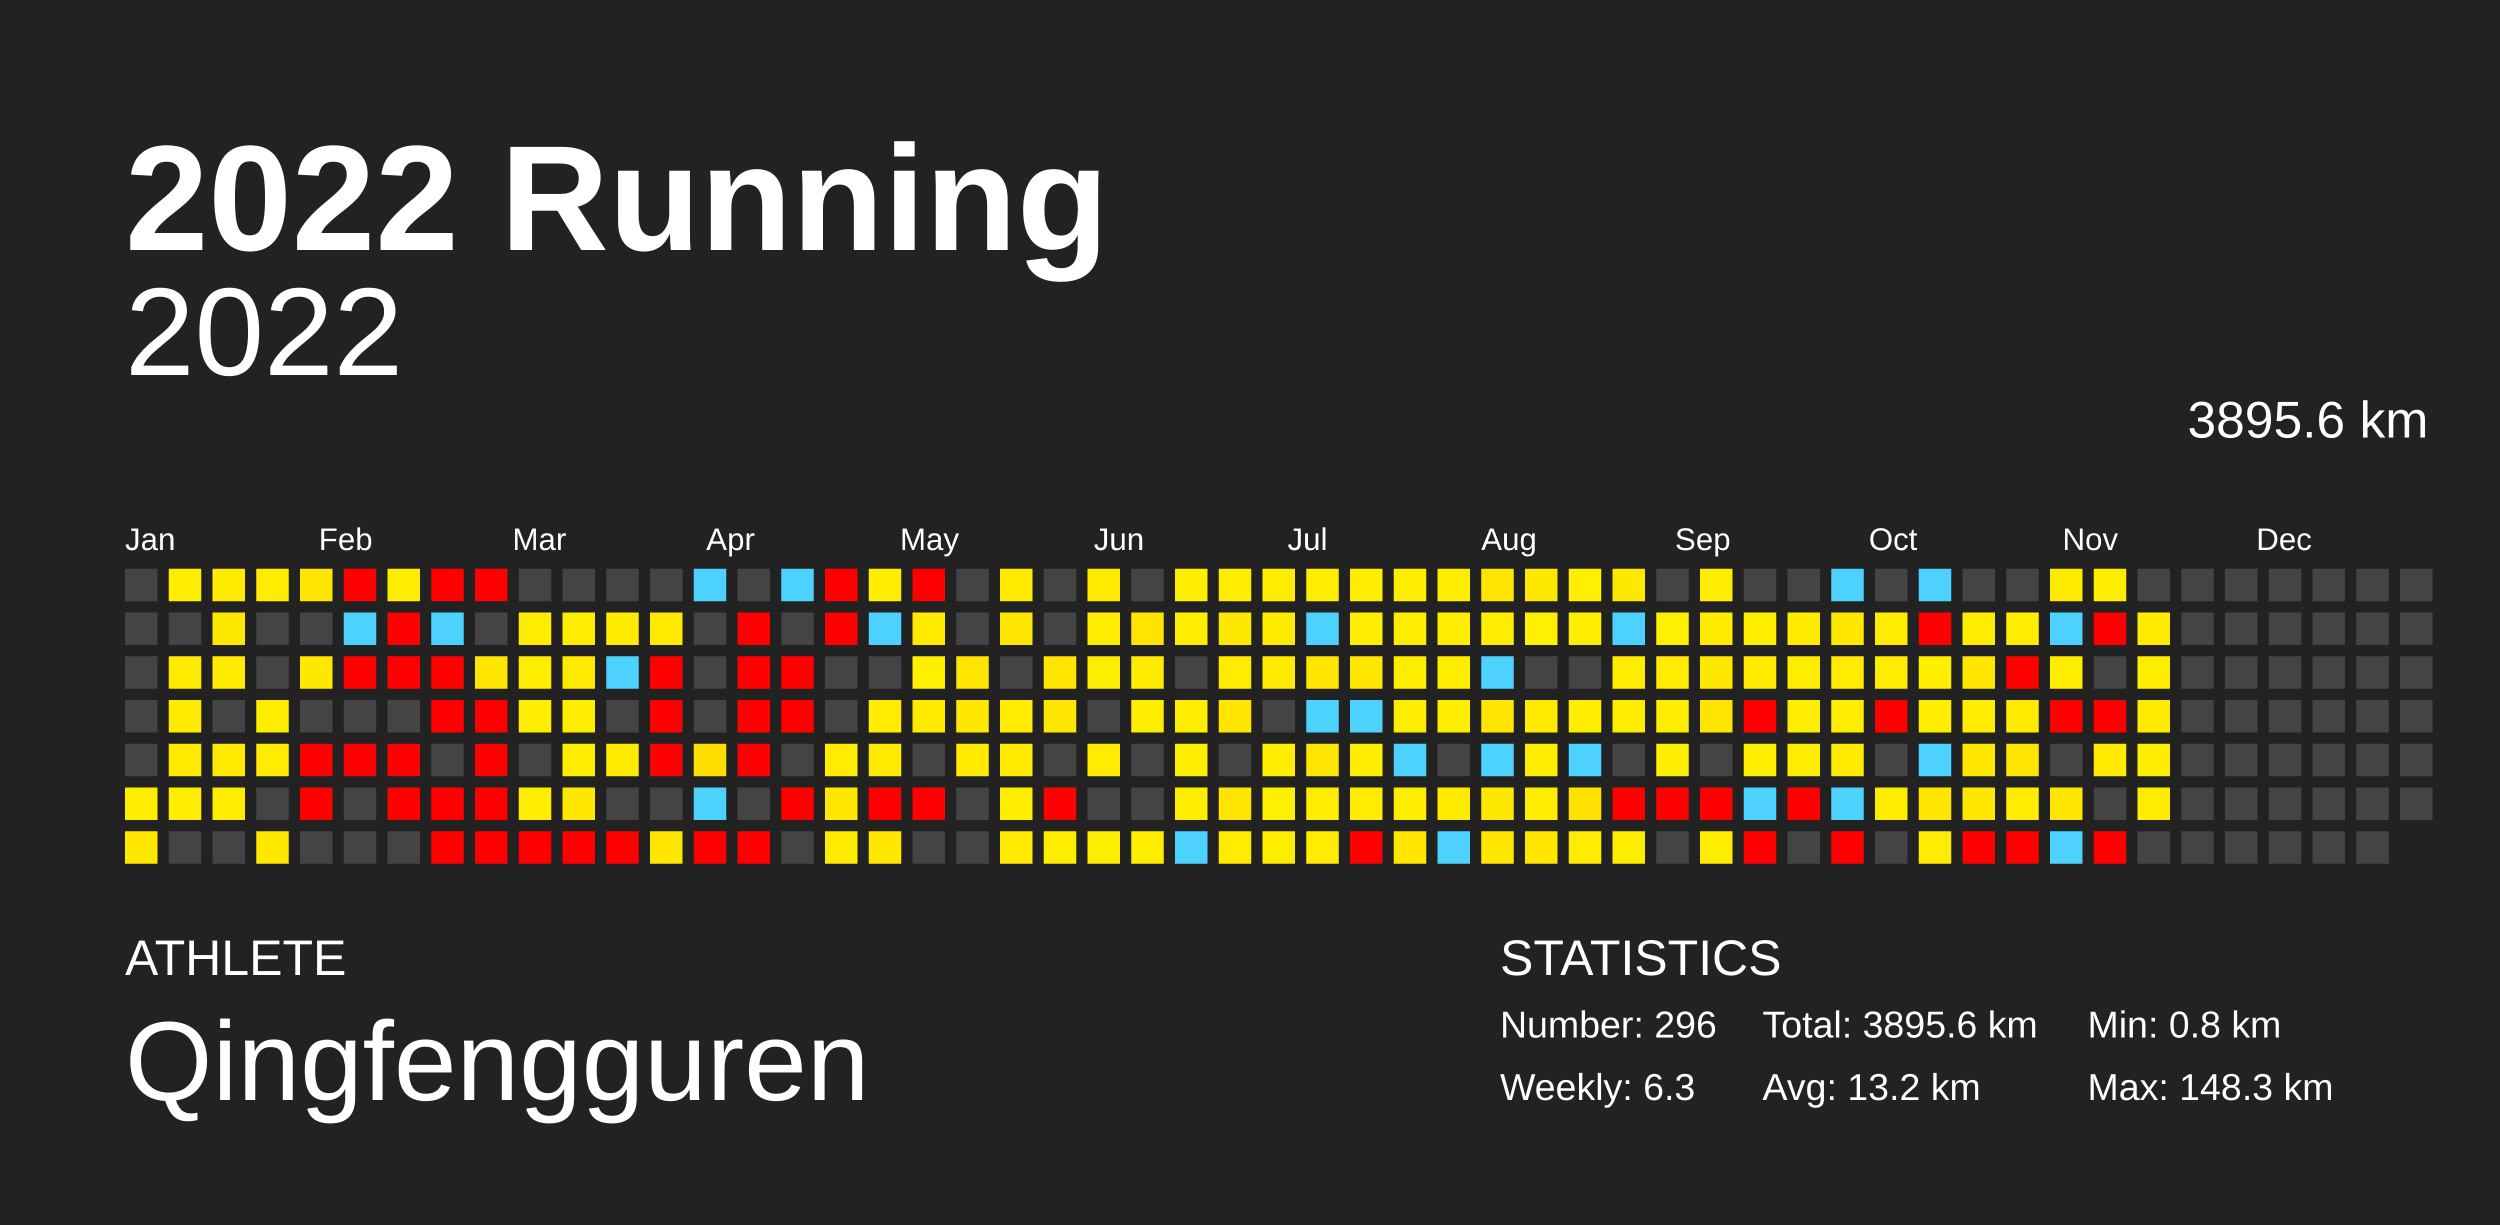
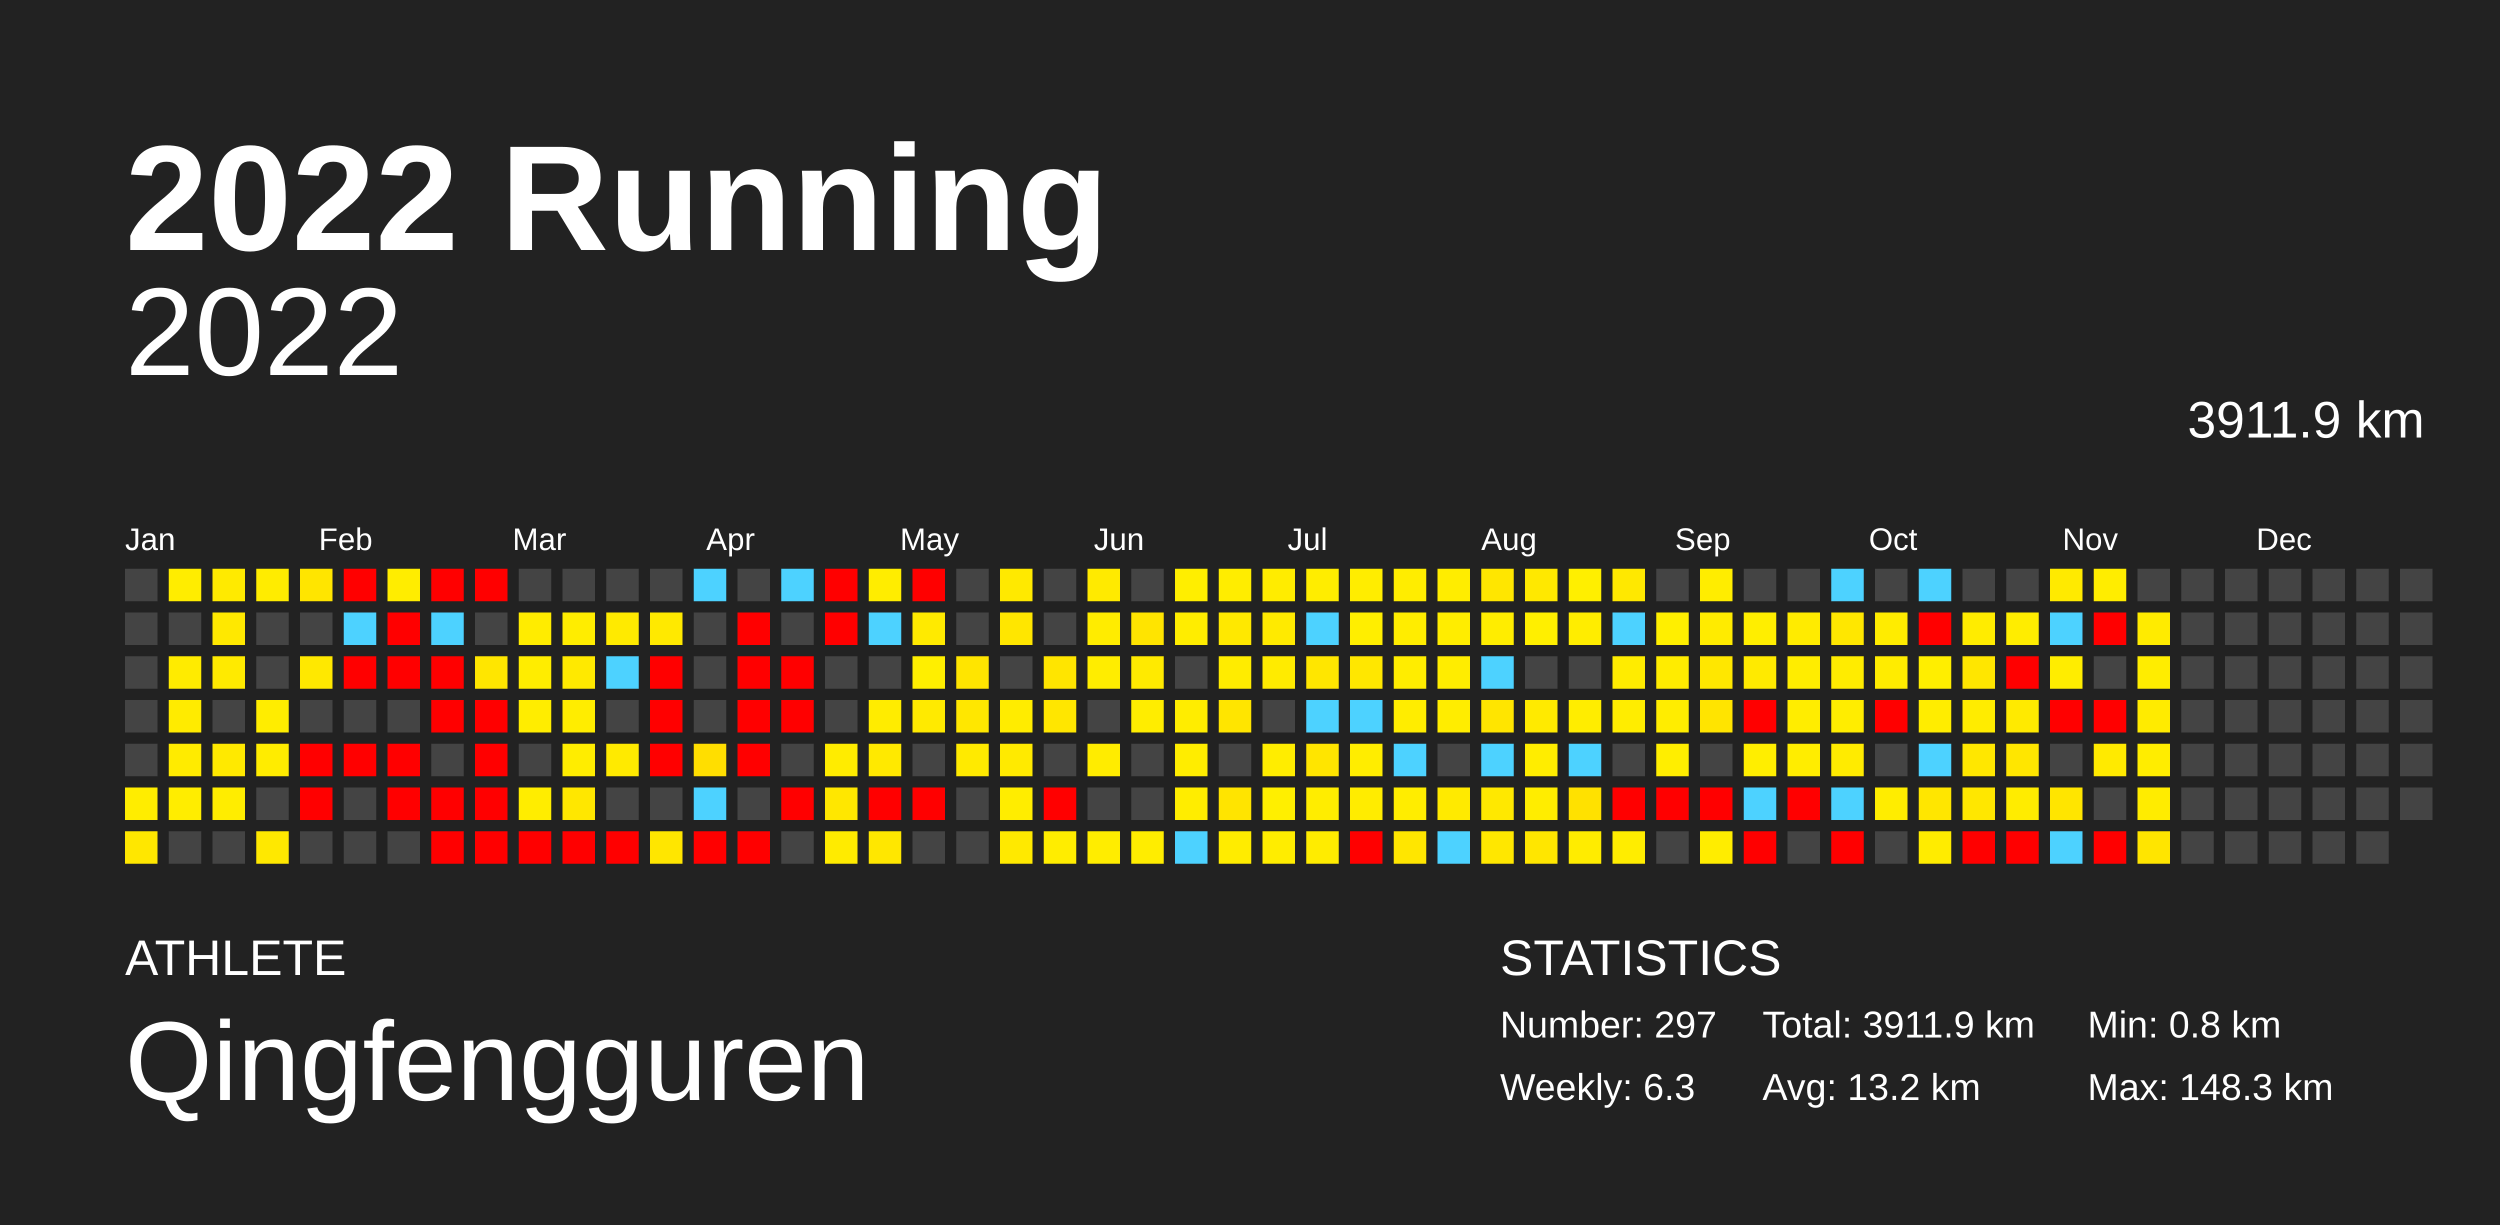
<svg xmlns="http://www.w3.org/2000/svg" baseProfile="full" height="98mm" version="1.1" viewBox="0,0,200,98" width="200mm">
  <defs />
  <rect fill="#222222" height="98" width="200" x="0" y="0" />
  <text fill="#FFFFFF" style="font-size:12px; font-family:Arial; font-weight:bold;" x="10" y="20">2022 Running</text>
  <text fill="#FFFFFF" style="font-size:4px; font-family:Arial" x="10" y="78">ATHLETE</text>
  <text fill="#FFFFFF" style="font-size:9px; font-family:Arial" x="10" y="88">Qingfengguren</text>
  <text fill="#FFFFFF" style="font-size:4px; font-family:Arial" x="120" y="78">STATISTICS</text>
-   <text fill="#FFFFFF" style="font-size:3px; font-family:Arial" x="120" y="83">Number: 296</text>
+   <text fill="#FFFFFF" style="font-size:3px; font-family:Arial" x="120" y="83">Number: 297</text>
  <text fill="#FFFFFF" style="font-size:3px; font-family:Arial" x="120" y="88">Weekly: 6.3</text>
-   <text fill="#FFFFFF" style="font-size:3px; font-family:Arial" x="141" y="83">Total: 3895.6 km</text>
+   <text fill="#FFFFFF" style="font-size:3px; font-family:Arial" x="141" y="83">Total: 3911.9 km</text>
  <text fill="#FFFFFF" style="font-size:3px; font-family:Arial" x="141" y="88">Avg: 13.2 km</text>
  <text fill="#FFFFFF" style="font-size:3px; font-family:Arial" x="167" y="83">Min: 0.8 km</text>
  <text fill="#FFFFFF" style="font-size:3px; font-family:Arial" x="167" y="88">Max: 148.3 km</text>
  <text alignment-baseline="hanging" fill="#FFFFFF" style="font-size:10.0px; font-family:Arial;" x="10" y="30">2022</text>
-   <text alignment-baseline="hanging" fill="#FFFFFF" style="font-size:4.125px; font-family:Arial;" x="175" y="35">3895.6 km</text>
+   <text alignment-baseline="hanging" fill="#FFFFFF" style="font-size:4.125px; font-family:Arial;" x="175" y="35">3911.9 km</text>
  <text fill="#FFFFFF" style="font-size:2.5px; font-family:Arial" x="10.0" y="44">Jan</text>
  <text fill="#FFFFFF" style="font-size:2.5px; font-family:Arial" x="25.5" y="44">Feb</text>
  <text fill="#FFFFFF" style="font-size:2.5px; font-family:Arial" x="41.0" y="44">Mar</text>
  <text fill="#FFFFFF" style="font-size:2.5px; font-family:Arial" x="56.5" y="44">Apr</text>
  <text fill="#FFFFFF" style="font-size:2.5px; font-family:Arial" x="72.0" y="44">May</text>
  <text fill="#FFFFFF" style="font-size:2.5px; font-family:Arial" x="87.5" y="44">Jun</text>
  <text fill="#FFFFFF" style="font-size:2.5px; font-family:Arial" x="103.0" y="44">Jul</text>
  <text fill="#FFFFFF" style="font-size:2.5px; font-family:Arial" x="118.5" y="44">Aug</text>
  <text fill="#FFFFFF" style="font-size:2.5px; font-family:Arial" x="134.0" y="44">Sep</text>
  <text fill="#FFFFFF" style="font-size:2.5px; font-family:Arial" x="149.5" y="44">Oct</text>
  <text fill="#FFFFFF" style="font-size:2.5px; font-family:Arial" x="165.0" y="44">Nov</text>
  <text fill="#FFFFFF" style="font-size:2.5px; font-family:Arial" x="180.5" y="44">Dec</text>
  <rect fill="#444444" height="2.6" width="2.6" x="10.0" y="45.5" />
  <rect fill="#444444" height="2.6" width="2.6" x="10.0" y="49.0" />
  <rect fill="#444444" height="2.6" width="2.6" x="10.0" y="52.5" />
  <rect fill="#444444" height="2.6" width="2.6" x="10.0" y="56.0" />
  <rect fill="#444444" height="2.6" width="2.6" x="10.0" y="59.5" />
  <rect fill="#ffed00" height="2.6" width="2.6" x="10.0" y="63.0" />
  <rect fill="#ffe700" height="2.6" width="2.6" x="10.0" y="66.5" />
  <rect fill="#ffed00" height="2.6" width="2.6" x="13.5" y="45.5" />
  <rect fill="#444444" height="2.6" width="2.6" x="13.5" y="49.0" />
  <rect fill="#ffeb00" height="2.6" width="2.6" x="13.5" y="52.5" />
  <rect fill="#ffeb00" height="2.6" width="2.6" x="13.5" y="56.0" />
  <rect fill="#ffeb00" height="2.6" width="2.6" x="13.5" y="59.5" />
  <rect fill="#ffed00" height="2.6" width="2.6" x="13.5" y="63.0" />
  <rect fill="#444444" height="2.6" width="2.6" x="13.5" y="66.5" />
  <rect fill="#ffea00" height="2.6" width="2.6" x="17.0" y="45.5" />
  <rect fill="#ffe800" height="2.6" width="2.6" x="17.0" y="49.0" />
  <rect fill="#ffea00" height="2.6" width="2.6" x="17.0" y="52.5" />
  <rect fill="#444444" height="2.6" width="2.6" x="17.0" y="56.0" />
  <rect fill="#ffe900" height="2.6" width="2.6" x="17.0" y="59.5" />
  <rect fill="#ffed00" height="2.6" width="2.6" x="17.0" y="63.0" />
  <rect fill="#444444" height="2.6" width="2.6" x="17.0" y="66.5" />
  <rect fill="#ffec00" height="2.6" width="2.6" x="20.5" y="45.5" />
  <rect fill="#444444" height="2.6" width="2.6" x="20.5" y="49.0" />
  <rect fill="#444444" height="2.6" width="2.6" x="20.5" y="52.5" />
  <rect fill="#ffed00" height="2.6" width="2.6" x="20.5" y="56.0" />
  <rect fill="#ffec00" height="2.6" width="2.6" x="20.5" y="59.5" />
  <rect fill="#444444" height="2.6" width="2.6" x="20.5" y="63.0" />
  <rect fill="#ffe800" height="2.6" width="2.6" x="20.5" y="66.5" />
  <rect fill="#ffe500" height="2.6" width="2.6" x="24.0" y="45.5" />
  <rect fill="#444444" height="2.6" width="2.6" x="24.0" y="49.0" />
  <rect fill="#ffe800" height="2.6" width="2.6" x="24.0" y="52.5" />
  <rect fill="#444444" height="2.6" width="2.6" x="24.0" y="56.0" />
  <rect fill="red" height="2.6" width="2.6" x="24.0" y="59.5" />
  <rect fill="red" height="2.6" width="2.6" x="24.0" y="63.0" />
  <rect fill="#444444" height="2.6" width="2.6" x="24.0" y="66.5" />
  <rect fill="red" height="2.6" width="2.6" x="27.5" y="45.5" />
  <rect fill="#4dd2ff" height="2.6" width="2.6" x="27.5" y="49.0" />
  <rect fill="red" height="2.6" width="2.6" x="27.5" y="52.5" />
  <rect fill="#444444" height="2.6" width="2.6" x="27.5" y="56.0" />
  <rect fill="red" height="2.6" width="2.6" x="27.5" y="59.5" />
  <rect fill="#444444" height="2.6" width="2.6" x="27.5" y="63.0" />
  <rect fill="#444444" height="2.6" width="2.6" x="27.5" y="66.5" />
  <rect fill="#ffed00" height="2.6" width="2.6" x="31.0" y="45.5" />
  <rect fill="red" height="2.6" width="2.6" x="31.0" y="49.0" />
  <rect fill="red" height="2.6" width="2.6" x="31.0" y="52.5" />
  <rect fill="#444444" height="2.6" width="2.6" x="31.0" y="56.0" />
  <rect fill="red" height="2.6" width="2.6" x="31.0" y="59.5" />
  <rect fill="red" height="2.6" width="2.6" x="31.0" y="63.0" />
  <rect fill="#444444" height="2.6" width="2.6" x="31.0" y="66.5" />
  <rect fill="red" height="2.6" width="2.6" x="34.5" y="45.5" />
  <rect fill="#4dd2ff" height="2.6" width="2.6" x="34.5" y="49.0" />
  <rect fill="red" height="2.6" width="2.6" x="34.5" y="52.5" />
  <rect fill="red" height="2.6" width="2.6" x="34.5" y="56.0" />
  <rect fill="#444444" height="2.6" width="2.6" x="34.5" y="59.5" />
  <rect fill="red" height="2.6" width="2.6" x="34.5" y="63.0" />
  <rect fill="red" height="2.6" width="2.6" x="34.5" y="66.5" />
  <rect fill="red" height="2.6" width="2.6" x="38.0" y="45.5" />
  <rect fill="#444444" height="2.6" width="2.6" x="38.0" y="49.0" />
  <rect fill="#ffe600" height="2.6" width="2.6" x="38.0" y="52.5" />
  <rect fill="red" height="2.6" width="2.6" x="38.0" y="56.0" />
  <rect fill="red" height="2.6" width="2.6" x="38.0" y="59.5" />
  <rect fill="red" height="2.6" width="2.6" x="38.0" y="63.0" />
  <rect fill="red" height="2.6" width="2.6" x="38.0" y="66.5" />
  <rect fill="#444444" height="2.6" width="2.6" x="41.5" y="45.5" />
  <rect fill="#ffec00" height="2.6" width="2.6" x="41.5" y="49.0" />
  <rect fill="#ffed00" height="2.6" width="2.6" x="41.5" y="52.5" />
  <rect fill="#ffed00" height="2.6" width="2.6" x="41.5" y="56.0" />
  <rect fill="#444444" height="2.6" width="2.6" x="41.5" y="59.5" />
  <rect fill="#ffed00" height="2.6" width="2.6" x="41.5" y="63.0" />
  <rect fill="red" height="2.6" width="2.6" x="41.5" y="66.5" />
  <rect fill="#444444" height="2.6" width="2.6" x="45.0" y="45.5" />
  <rect fill="#ffed00" height="2.6" width="2.6" x="45.0" y="49.0" />
  <rect fill="#ffe900" height="2.6" width="2.6" x="45.0" y="52.5" />
  <rect fill="#ffed00" height="2.6" width="2.6" x="45.0" y="56.0" />
  <rect fill="#ffed00" height="2.6" width="2.6" x="45.0" y="59.5" />
  <rect fill="#ffe700" height="2.6" width="2.6" x="45.0" y="63.0" />
  <rect fill="red" height="2.6" width="2.6" x="45.0" y="66.5" />
  <rect fill="#444444" height="2.6" width="2.6" x="48.5" y="45.5" />
  <rect fill="#ffea00" height="2.6" width="2.6" x="48.5" y="49.0" />
  <rect fill="#4dd2ff" height="2.6" width="2.6" x="48.5" y="52.5" />
  <rect fill="#444444" height="2.6" width="2.6" x="48.5" y="56.0" />
  <rect fill="#ffea00" height="2.6" width="2.6" x="48.5" y="59.5" />
  <rect fill="#444444" height="2.6" width="2.6" x="48.5" y="63.0" />
  <rect fill="red" height="2.6" width="2.6" x="48.5" y="66.5" />
  <rect fill="#444444" height="2.6" width="2.6" x="52.0" y="45.5" />
  <rect fill="#ffe900" height="2.6" width="2.6" x="52.0" y="49.0" />
  <rect fill="red" height="2.6" width="2.6" x="52.0" y="52.5" />
  <rect fill="red" height="2.6" width="2.6" x="52.0" y="56.0" />
  <rect fill="red" height="2.6" width="2.6" x="52.0" y="59.5" />
  <rect fill="#444444" height="2.6" width="2.6" x="52.0" y="63.0" />
  <rect fill="#ffe600" height="2.6" width="2.6" x="52.0" y="66.5" />
  <rect fill="#4dd2ff" height="2.6" width="2.6" x="55.5" y="45.5" />
  <rect fill="#444444" height="2.6" width="2.6" x="55.5" y="49.0" />
  <rect fill="#444444" height="2.6" width="2.6" x="55.5" y="52.5" />
  <rect fill="#444444" height="2.6" width="2.6" x="55.5" y="56.0" />
  <rect fill="#ffde00" height="2.6" width="2.6" x="55.5" y="59.5" />
  <rect fill="#4dd2ff" height="2.6" width="2.6" x="55.5" y="63.0" />
  <rect fill="red" height="2.6" width="2.6" x="55.5" y="66.5" />
  <rect fill="#444444" height="2.6" width="2.6" x="59.0" y="45.5" />
  <rect fill="red" height="2.6" width="2.6" x="59.0" y="49.0" />
  <rect fill="red" height="2.6" width="2.6" x="59.0" y="52.5" />
  <rect fill="red" height="2.6" width="2.6" x="59.0" y="56.0" />
  <rect fill="red" height="2.6" width="2.6" x="59.0" y="59.5" />
  <rect fill="#444444" height="2.6" width="2.6" x="59.0" y="63.0" />
  <rect fill="red" height="2.6" width="2.6" x="59.0" y="66.5" />
  <rect fill="#4dd2ff" height="2.6" width="2.6" x="62.5" y="45.5" />
  <rect fill="#444444" height="2.6" width="2.6" x="62.5" y="49.0" />
  <rect fill="red" height="2.6" width="2.6" x="62.5" y="52.5" />
  <rect fill="red" height="2.6" width="2.6" x="62.5" y="56.0" />
  <rect fill="#444444" height="2.6" width="2.6" x="62.5" y="59.5" />
  <rect fill="red" height="2.6" width="2.6" x="62.5" y="63.0" />
  <rect fill="#444444" height="2.6" width="2.6" x="62.5" y="66.5" />
  <rect fill="red" height="2.6" width="2.6" x="66.0" y="45.5" />
  <rect fill="red" height="2.6" width="2.6" x="66.0" y="49.0" />
  <rect fill="#444444" height="2.6" width="2.6" x="66.0" y="52.5" />
  <rect fill="#444444" height="2.6" width="2.6" x="66.0" y="56.0" />
  <rect fill="#ffec00" height="2.6" width="2.6" x="66.0" y="59.5" />
  <rect fill="#ffe700" height="2.6" width="2.6" x="66.0" y="63.0" />
  <rect fill="#ffeb00" height="2.6" width="2.6" x="66.0" y="66.5" />
  <rect fill="#ffed00" height="2.6" width="2.6" x="69.5" y="45.5" />
  <rect fill="#4dd2ff" height="2.6" width="2.6" x="69.5" y="49.0" />
  <rect fill="#444444" height="2.6" width="2.6" x="69.5" y="52.5" />
  <rect fill="#ffec00" height="2.6" width="2.6" x="69.5" y="56.0" />
  <rect fill="#ffe900" height="2.6" width="2.6" x="69.5" y="59.5" />
  <rect fill="red" height="2.6" width="2.6" x="69.5" y="63.0" />
  <rect fill="#ffe700" height="2.6" width="2.6" x="69.5" y="66.5" />
  <rect fill="red" height="2.6" width="2.6" x="73.0" y="45.5" />
  <rect fill="#ffea00" height="2.6" width="2.6" x="73.0" y="49.0" />
  <rect fill="#ffef00" height="2.6" width="2.6" x="73.0" y="52.5" />
  <rect fill="#ffea00" height="2.6" width="2.6" x="73.0" y="56.0" />
  <rect fill="#444444" height="2.6" width="2.6" x="73.0" y="59.5" />
  <rect fill="red" height="2.6" width="2.6" x="73.0" y="63.0" />
  <rect fill="#444444" height="2.6" width="2.6" x="73.0" y="66.5" />
  <rect fill="#444444" height="2.6" width="2.6" x="76.5" y="45.5" />
  <rect fill="#444444" height="2.6" width="2.6" x="76.5" y="49.0" />
  <rect fill="#ffe500" height="2.6" width="2.6" x="76.5" y="52.5" />
  <rect fill="#ffe700" height="2.6" width="2.6" x="76.5" y="56.0" />
  <rect fill="#ffea00" height="2.6" width="2.6" x="76.5" y="59.5" />
  <rect fill="#444444" height="2.6" width="2.6" x="76.5" y="63.0" />
  <rect fill="#444444" height="2.6" width="2.6" x="76.5" y="66.5" />
  <rect fill="#ffe900" height="2.6" width="2.6" x="80.0" y="45.5" />
  <rect fill="#ffe600" height="2.6" width="2.6" x="80.0" y="49.0" />
  <rect fill="#444444" height="2.6" width="2.6" x="80.0" y="52.5" />
  <rect fill="#ffec00" height="2.6" width="2.6" x="80.0" y="56.0" />
  <rect fill="#ffea00" height="2.6" width="2.6" x="80.0" y="59.5" />
  <rect fill="#ffed00" height="2.6" width="2.6" x="80.0" y="63.0" />
  <rect fill="#ffe900" height="2.6" width="2.6" x="80.0" y="66.5" />
  <rect fill="#444444" height="2.6" width="2.6" x="83.5" y="45.5" />
  <rect fill="#444444" height="2.6" width="2.6" x="83.5" y="49.0" />
  <rect fill="#ffe500" height="2.6" width="2.6" x="83.5" y="52.5" />
  <rect fill="#ffe600" height="2.6" width="2.6" x="83.5" y="56.0" />
  <rect fill="#444444" height="2.6" width="2.6" x="83.5" y="59.5" />
  <rect fill="red" height="2.6" width="2.6" x="83.5" y="63.0" />
  <rect fill="#ffed00" height="2.6" width="2.6" x="83.5" y="66.5" />
  <rect fill="#ffea00" height="2.6" width="2.6" x="87.0" y="45.5" />
  <rect fill="#ffec00" height="2.6" width="2.6" x="87.0" y="49.0" />
  <rect fill="#ffed00" height="2.6" width="2.6" x="87.0" y="52.5" />
  <rect fill="#444444" height="2.6" width="2.6" x="87.0" y="56.0" />
  <rect fill="#ffec00" height="2.6" width="2.6" x="87.0" y="59.5" />
  <rect fill="#444444" height="2.6" width="2.6" x="87.0" y="63.0" />
  <rect fill="#ffed00" height="2.6" width="2.6" x="87.0" y="66.5" />
  <rect fill="#444444" height="2.6" width="2.6" x="90.5" y="45.5" />
  <rect fill="#ffe400" height="2.6" width="2.6" x="90.5" y="49.0" />
  <rect fill="#ffea00" height="2.6" width="2.6" x="90.5" y="52.5" />
  <rect fill="#ffed00" height="2.6" width="2.6" x="90.5" y="56.0" />
  <rect fill="#444444" height="2.6" width="2.6" x="90.5" y="59.5" />
  <rect fill="#444444" height="2.6" width="2.6" x="90.5" y="63.0" />
  <rect fill="#ffed00" height="2.6" width="2.6" x="90.5" y="66.5" />
  <rect fill="#ffee00" height="2.6" width="2.6" x="94.0" y="45.5" />
  <rect fill="#ffed00" height="2.6" width="2.6" x="94.0" y="49.0" />
  <rect fill="#444444" height="2.6" width="2.6" x="94.0" y="52.5" />
  <rect fill="#ffed00" height="2.6" width="2.6" x="94.0" y="56.0" />
  <rect fill="#ffed00" height="2.6" width="2.6" x="94.0" y="59.5" />
  <rect fill="#ffed00" height="2.6" width="2.6" x="94.0" y="63.0" />
  <rect fill="#4dd2ff" height="2.6" width="2.6" x="94.0" y="66.5" />
  <rect fill="#ffed00" height="2.6" width="2.6" x="97.5" y="45.5" />
  <rect fill="#ffe800" height="2.6" width="2.6" x="97.5" y="49.0" />
  <rect fill="#ffec00" height="2.6" width="2.6" x="97.5" y="52.5" />
  <rect fill="#ffe500" height="2.6" width="2.6" x="97.5" y="56.0" />
  <rect fill="#444444" height="2.6" width="2.6" x="97.5" y="59.5" />
  <rect fill="#ffe400" height="2.6" width="2.6" x="97.5" y="63.0" />
  <rect fill="#ffec00" height="2.6" width="2.6" x="97.5" y="66.5" />
  <rect fill="#ffec00" height="2.6" width="2.6" x="101.0" y="45.5" />
  <rect fill="#ffea00" height="2.6" width="2.6" x="101.0" y="49.0" />
  <rect fill="#ffeb00" height="2.6" width="2.6" x="101.0" y="52.5" />
  <rect fill="#444444" height="2.6" width="2.6" x="101.0" y="56.0" />
  <rect fill="#ffed00" height="2.6" width="2.6" x="101.0" y="59.5" />
  <rect fill="#ffef00" height="2.6" width="2.6" x="101.0" y="63.0" />
  <rect fill="#ffed00" height="2.6" width="2.6" x="101.0" y="66.5" />
  <rect fill="#ffed00" height="2.6" width="2.6" x="104.5" y="45.5" />
  <rect fill="#4dd2ff" height="2.6" width="2.6" x="104.5" y="49.0" />
  <rect fill="#ffe600" height="2.6" width="2.6" x="104.5" y="52.5" />
  <rect fill="#4dd2ff" height="2.6" width="2.6" x="104.5" y="56.0" />
  <rect fill="#ffe500" height="2.6" width="2.6" x="104.5" y="59.5" />
  <rect fill="#ffed00" height="2.6" width="2.6" x="104.5" y="63.0" />
  <rect fill="#ffec00" height="2.6" width="2.6" x="104.5" y="66.5" />
  <rect fill="#ffed00" height="2.6" width="2.6" x="108.0" y="45.5" />
  <rect fill="#ffee00" height="2.6" width="2.6" x="108.0" y="49.0" />
  <rect fill="#ffe700" height="2.6" width="2.6" x="108.0" y="52.5" />
  <rect fill="#4dd2ff" height="2.6" width="2.6" x="108.0" y="56.0" />
  <rect fill="#ffed00" height="2.6" width="2.6" x="108.0" y="59.5" />
  <rect fill="#ffec00" height="2.6" width="2.6" x="108.0" y="63.0" />
  <rect fill="red" height="2.6" width="2.6" x="108.0" y="66.5" />
  <rect fill="#ffed00" height="2.6" width="2.6" x="111.5" y="45.5" />
  <rect fill="#ffed00" height="2.6" width="2.6" x="111.5" y="49.0" />
  <rect fill="#ffed00" height="2.6" width="2.6" x="111.5" y="52.5" />
  <rect fill="#ffed00" height="2.6" width="2.6" x="111.5" y="56.0" />
  <rect fill="#4dd2ff" height="2.6" width="2.6" x="111.5" y="59.5" />
  <rect fill="#ffed00" height="2.6" width="2.6" x="111.5" y="63.0" />
  <rect fill="#ffe600" height="2.6" width="2.6" x="111.5" y="66.5" />
  <rect fill="#ffed00" height="2.6" width="2.6" x="115.0" y="45.5" />
  <rect fill="#ffed00" height="2.6" width="2.6" x="115.0" y="49.0" />
  <rect fill="#ffed00" height="2.6" width="2.6" x="115.0" y="52.5" />
  <rect fill="#ffed00" height="2.6" width="2.6" x="115.0" y="56.0" />
  <rect fill="#444444" height="2.6" width="2.6" x="115.0" y="59.5" />
  <rect fill="#ffea00" height="2.6" width="2.6" x="115.0" y="63.0" />
  <rect fill="#4dd2ff" height="2.6" width="2.6" x="115.0" y="66.5" />
  <rect fill="#ffe600" height="2.6" width="2.6" x="118.5" y="45.5" />
  <rect fill="#ffed00" height="2.6" width="2.6" x="118.5" y="49.0" />
  <rect fill="#4dd2ff" height="2.6" width="2.6" x="118.5" y="52.5" />
  <rect fill="#ffe500" height="2.6" width="2.6" x="118.5" y="56.0" />
  <rect fill="#4dd2ff" height="2.6" width="2.6" x="118.5" y="59.5" />
  <rect fill="#ffe800" height="2.6" width="2.6" x="118.5" y="63.0" />
  <rect fill="#ffe700" height="2.6" width="2.6" x="118.5" y="66.5" />
  <rect fill="#ffe800" height="2.6" width="2.6" x="122.0" y="45.5" />
  <rect fill="#ffef00" height="2.6" width="2.6" x="122.0" y="49.0" />
  <rect fill="#444444" height="2.6" width="2.6" x="122.0" y="52.5" />
  <rect fill="#ffea00" height="2.6" width="2.6" x="122.0" y="56.0" />
  <rect fill="#ffed00" height="2.6" width="2.6" x="122.0" y="59.5" />
  <rect fill="#ffed00" height="2.6" width="2.6" x="122.0" y="63.0" />
  <rect fill="#ffe600" height="2.6" width="2.6" x="122.0" y="66.5" />
  <rect fill="#ffef00" height="2.6" width="2.6" x="125.5" y="45.5" />
  <rect fill="#ffed00" height="2.6" width="2.6" x="125.5" y="49.0" />
  <rect fill="#444444" height="2.6" width="2.6" x="125.5" y="52.5" />
  <rect fill="#ffed00" height="2.6" width="2.6" x="125.5" y="56.0" />
  <rect fill="#4dd2ff" height="2.6" width="2.6" x="125.5" y="59.5" />
  <rect fill="#ffe100" height="2.6" width="2.6" x="125.5" y="63.0" />
  <rect fill="#ffec00" height="2.6" width="2.6" x="125.5" y="66.5" />
  <rect fill="#ffe800" height="2.6" width="2.6" x="129.0" y="45.5" />
  <rect fill="#4dd2ff" height="2.6" width="2.6" x="129.0" y="49.0" />
  <rect fill="#ffec00" height="2.6" width="2.6" x="129.0" y="52.5" />
  <rect fill="#ffed00" height="2.6" width="2.6" x="129.0" y="56.0" />
  <rect fill="#444444" height="2.6" width="2.6" x="129.0" y="59.5" />
  <rect fill="red" height="2.6" width="2.6" x="129.0" y="63.0" />
  <rect fill="#ffed00" height="2.6" width="2.6" x="129.0" y="66.5" />
  <rect fill="#444444" height="2.6" width="2.6" x="132.5" y="45.5" />
  <rect fill="#ffef00" height="2.6" width="2.6" x="132.5" y="49.0" />
  <rect fill="#ffec00" height="2.6" width="2.6" x="132.5" y="52.5" />
  <rect fill="#ffed00" height="2.6" width="2.6" x="132.5" y="56.0" />
  <rect fill="#ffee00" height="2.6" width="2.6" x="132.5" y="59.5" />
  <rect fill="red" height="2.6" width="2.6" x="132.5" y="63.0" />
  <rect fill="#444444" height="2.6" width="2.6" x="132.5" y="66.5" />
  <rect fill="#ffed00" height="2.6" width="2.6" x="136.0" y="45.5" />
  <rect fill="#ffeb00" height="2.6" width="2.6" x="136.0" y="49.0" />
  <rect fill="#ffe700" height="2.6" width="2.6" x="136.0" y="52.5" />
  <rect fill="#ffe400" height="2.6" width="2.6" x="136.0" y="56.0" />
  <rect fill="#444444" height="2.6" width="2.6" x="136.0" y="59.5" />
  <rect fill="red" height="2.6" width="2.6" x="136.0" y="63.0" />
  <rect fill="#ffed00" height="2.6" width="2.6" x="136.0" y="66.5" />
  <rect fill="#444444" height="2.6" width="2.6" x="139.5" y="45.5" />
  <rect fill="#ffee00" height="2.6" width="2.6" x="139.5" y="49.0" />
  <rect fill="#ffea00" height="2.6" width="2.6" x="139.5" y="52.5" />
  <rect fill="red" height="2.6" width="2.6" x="139.5" y="56.0" />
  <rect fill="#ffee00" height="2.6" width="2.6" x="139.5" y="59.5" />
  <rect fill="#4dd2ff" height="2.6" width="2.6" x="139.5" y="63.0" />
  <rect fill="red" height="2.6" width="2.6" x="139.5" y="66.5" />
  <rect fill="#444444" height="2.6" width="2.6" x="143.0" y="45.5" />
  <rect fill="#ffeb00" height="2.6" width="2.6" x="143.0" y="49.0" />
  <rect fill="#ffed00" height="2.6" width="2.6" x="143.0" y="52.5" />
  <rect fill="#ffed00" height="2.6" width="2.6" x="143.0" y="56.0" />
  <rect fill="#ffed00" height="2.6" width="2.6" x="143.0" y="59.5" />
  <rect fill="red" height="2.6" width="2.6" x="143.0" y="63.0" />
  <rect fill="#444444" height="2.6" width="2.6" x="143.0" y="66.5" />
  <rect fill="#4dd2ff" height="2.6" width="2.6" x="146.5" y="45.5" />
  <rect fill="#ffe700" height="2.6" width="2.6" x="146.5" y="49.0" />
  <rect fill="#ffec00" height="2.6" width="2.6" x="146.5" y="52.5" />
  <rect fill="#ffed00" height="2.6" width="2.6" x="146.5" y="56.0" />
  <rect fill="#ffeb00" height="2.6" width="2.6" x="146.5" y="59.5" />
  <rect fill="#4dd2ff" height="2.6" width="2.6" x="146.5" y="63.0" />
  <rect fill="red" height="2.6" width="2.6" x="146.5" y="66.5" />
  <rect fill="#444444" height="2.6" width="2.6" x="150.0" y="45.5" />
  <rect fill="#ffec00" height="2.6" width="2.6" x="150.0" y="49.0" />
  <rect fill="#ffec00" height="2.6" width="2.6" x="150.0" y="52.5" />
  <rect fill="red" height="2.6" width="2.6" x="150.0" y="56.0" />
  <rect fill="#444444" height="2.6" width="2.6" x="150.0" y="59.5" />
  <rect fill="#ffed00" height="2.6" width="2.6" x="150.0" y="63.0" />
  <rect fill="#444444" height="2.6" width="2.6" x="150.0" y="66.5" />
  <rect fill="#4dd2ff" height="2.6" width="2.6" x="153.5" y="45.5" />
  <rect fill="red" height="2.6" width="2.6" x="153.5" y="49.0" />
  <rect fill="#ffee00" height="2.6" width="2.6" x="153.5" y="52.5" />
  <rect fill="#ffed00" height="2.6" width="2.6" x="153.5" y="56.0" />
  <rect fill="#4dd2ff" height="2.6" width="2.6" x="153.5" y="59.5" />
  <rect fill="#ffe600" height="2.6" width="2.6" x="153.5" y="63.0" />
  <rect fill="#ffec00" height="2.6" width="2.6" x="153.5" y="66.5" />
  <rect fill="#444444" height="2.6" width="2.6" x="157.0" y="45.5" />
  <rect fill="#ffec00" height="2.6" width="2.6" x="157.0" y="49.0" />
  <rect fill="#ffe600" height="2.6" width="2.6" x="157.0" y="52.5" />
  <rect fill="#ffec00" height="2.6" width="2.6" x="157.0" y="56.0" />
  <rect fill="#ffe700" height="2.6" width="2.6" x="157.0" y="59.5" />
  <rect fill="#ffe700" height="2.6" width="2.6" x="157.0" y="63.0" />
  <rect fill="red" height="2.6" width="2.6" x="157.0" y="66.5" />
  <rect fill="#444444" height="2.6" width="2.6" x="160.5" y="45.5" />
  <rect fill="#ffed00" height="2.6" width="2.6" x="160.5" y="49.0" />
  <rect fill="red" height="2.6" width="2.6" x="160.5" y="52.5" />
  <rect fill="#ffea00" height="2.6" width="2.6" x="160.5" y="56.0" />
  <rect fill="#ffe600" height="2.6" width="2.6" x="160.5" y="59.5" />
  <rect fill="#ffec00" height="2.6" width="2.6" x="160.5" y="63.0" />
  <rect fill="red" height="2.6" width="2.6" x="160.5" y="66.5" />
  <rect fill="#ffea00" height="2.6" width="2.6" x="164.0" y="45.5" />
  <rect fill="#4dd2ff" height="2.6" width="2.6" x="164.0" y="49.0" />
  <rect fill="#ffed00" height="2.6" width="2.6" x="164.0" y="52.5" />
  <rect fill="red" height="2.6" width="2.6" x="164.0" y="56.0" />
  <rect fill="#444444" height="2.6" width="2.6" x="164.0" y="59.5" />
  <rect fill="#ffe500" height="2.6" width="2.6" x="164.0" y="63.0" />
  <rect fill="#4dd2ff" height="2.6" width="2.6" x="164.0" y="66.5" />
  <rect fill="#ffed00" height="2.6" width="2.6" x="167.5" y="45.5" />
  <rect fill="red" height="2.6" width="2.6" x="167.5" y="49.0" />
  <rect fill="#444444" height="2.6" width="2.6" x="167.5" y="52.5" />
  <rect fill="red" height="2.6" width="2.6" x="167.5" y="56.0" />
  <rect fill="#ffea00" height="2.6" width="2.6" x="167.5" y="59.5" />
  <rect fill="#444444" height="2.6" width="2.6" x="167.5" y="63.0" />
  <rect fill="red" height="2.6" width="2.6" x="167.5" y="66.5" />
  <rect fill="#444444" height="2.6" width="2.6" x="171.0" y="45.5" />
  <rect fill="#ffeb00" height="2.6" width="2.6" x="171.0" y="49.0" />
  <rect fill="#ffed00" height="2.6" width="2.6" x="171.0" y="52.5" />
  <rect fill="#ffeb00" height="2.6" width="2.6" x="171.0" y="56.0" />
  <rect fill="#ffed00" height="2.6" width="2.6" x="171.0" y="59.5" />
  <rect fill="#ffec00" height="2.6" width="2.6" x="171.0" y="63.0" />
-   <rect fill="#444444" height="2.6" width="2.6" x="171.0" y="66.5" />
+   <rect fill="#ffe500" height="2.6" width="2.6" x="171.0" y="66.5" />
  <rect fill="#444444" height="2.6" width="2.6" x="174.5" y="45.5" />
  <rect fill="#444444" height="2.6" width="2.6" x="174.5" y="49.0" />
  <rect fill="#444444" height="2.6" width="2.6" x="174.5" y="52.5" />
  <rect fill="#444444" height="2.6" width="2.6" x="174.5" y="56.0" />
  <rect fill="#444444" height="2.6" width="2.6" x="174.5" y="59.5" />
  <rect fill="#444444" height="2.6" width="2.6" x="174.5" y="63.0" />
  <rect fill="#444444" height="2.6" width="2.6" x="174.5" y="66.5" />
  <rect fill="#444444" height="2.6" width="2.6" x="178.0" y="45.5" />
  <rect fill="#444444" height="2.6" width="2.6" x="178.0" y="49.0" />
  <rect fill="#444444" height="2.6" width="2.6" x="178.0" y="52.5" />
  <rect fill="#444444" height="2.6" width="2.6" x="178.0" y="56.0" />
  <rect fill="#444444" height="2.6" width="2.6" x="178.0" y="59.5" />
  <rect fill="#444444" height="2.6" width="2.6" x="178.0" y="63.0" />
  <rect fill="#444444" height="2.6" width="2.6" x="178.0" y="66.5" />
  <rect fill="#444444" height="2.6" width="2.6" x="181.5" y="45.5" />
  <rect fill="#444444" height="2.6" width="2.6" x="181.5" y="49.0" />
  <rect fill="#444444" height="2.6" width="2.6" x="181.5" y="52.5" />
  <rect fill="#444444" height="2.6" width="2.6" x="181.5" y="56.0" />
  <rect fill="#444444" height="2.6" width="2.6" x="181.5" y="59.5" />
  <rect fill="#444444" height="2.6" width="2.6" x="181.5" y="63.0" />
  <rect fill="#444444" height="2.6" width="2.6" x="181.5" y="66.5" />
  <rect fill="#444444" height="2.6" width="2.6" x="185.0" y="45.5" />
  <rect fill="#444444" height="2.6" width="2.6" x="185.0" y="49.0" />
  <rect fill="#444444" height="2.6" width="2.6" x="185.0" y="52.5" />
  <rect fill="#444444" height="2.6" width="2.6" x="185.0" y="56.0" />
  <rect fill="#444444" height="2.6" width="2.6" x="185.0" y="59.5" />
  <rect fill="#444444" height="2.6" width="2.6" x="185.0" y="63.0" />
  <rect fill="#444444" height="2.6" width="2.6" x="185.0" y="66.5" />
  <rect fill="#444444" height="2.6" width="2.6" x="188.5" y="45.5" />
  <rect fill="#444444" height="2.6" width="2.6" x="188.5" y="49.0" />
  <rect fill="#444444" height="2.6" width="2.6" x="188.5" y="52.5" />
  <rect fill="#444444" height="2.6" width="2.6" x="188.5" y="56.0" />
  <rect fill="#444444" height="2.6" width="2.6" x="188.5" y="59.5" />
  <rect fill="#444444" height="2.6" width="2.6" x="188.5" y="63.0" />
  <rect fill="#444444" height="2.6" width="2.6" x="188.5" y="66.5" />
  <rect fill="#444444" height="2.6" width="2.6" x="192.0" y="45.5" />
  <rect fill="#444444" height="2.6" width="2.6" x="192.0" y="49.0" />
  <rect fill="#444444" height="2.6" width="2.6" x="192.0" y="52.5" />
  <rect fill="#444444" height="2.6" width="2.6" x="192.0" y="56.0" />
  <rect fill="#444444" height="2.6" width="2.6" x="192.0" y="59.5" />
  <rect fill="#444444" height="2.6" width="2.6" x="192.0" y="63.0" />
</svg>
